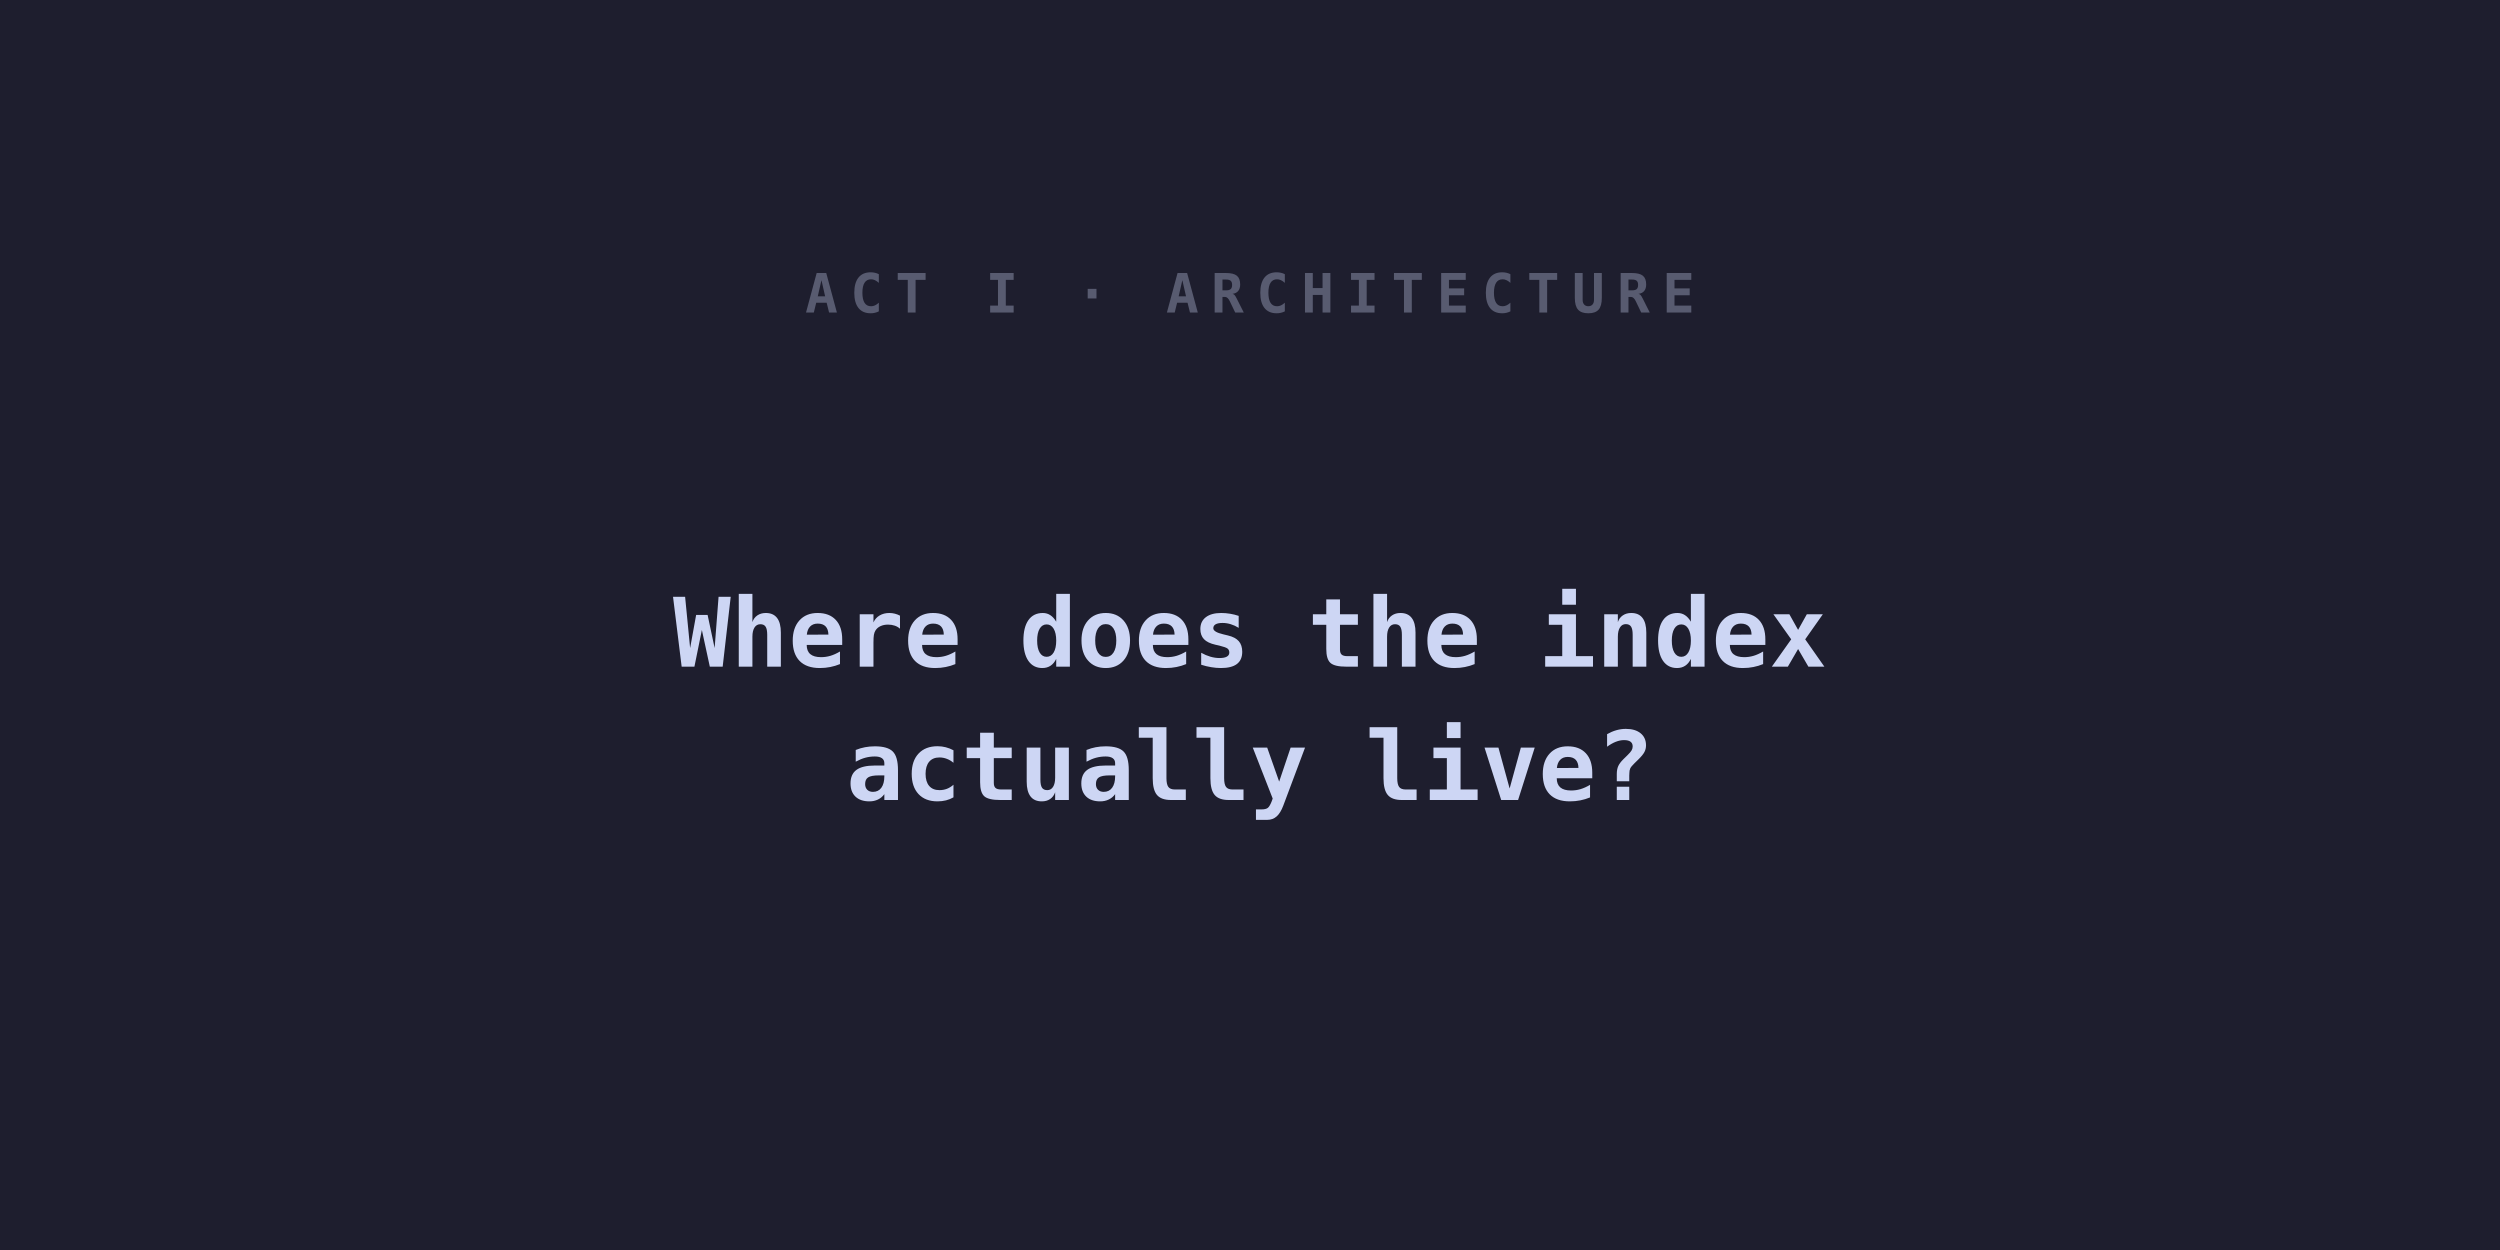
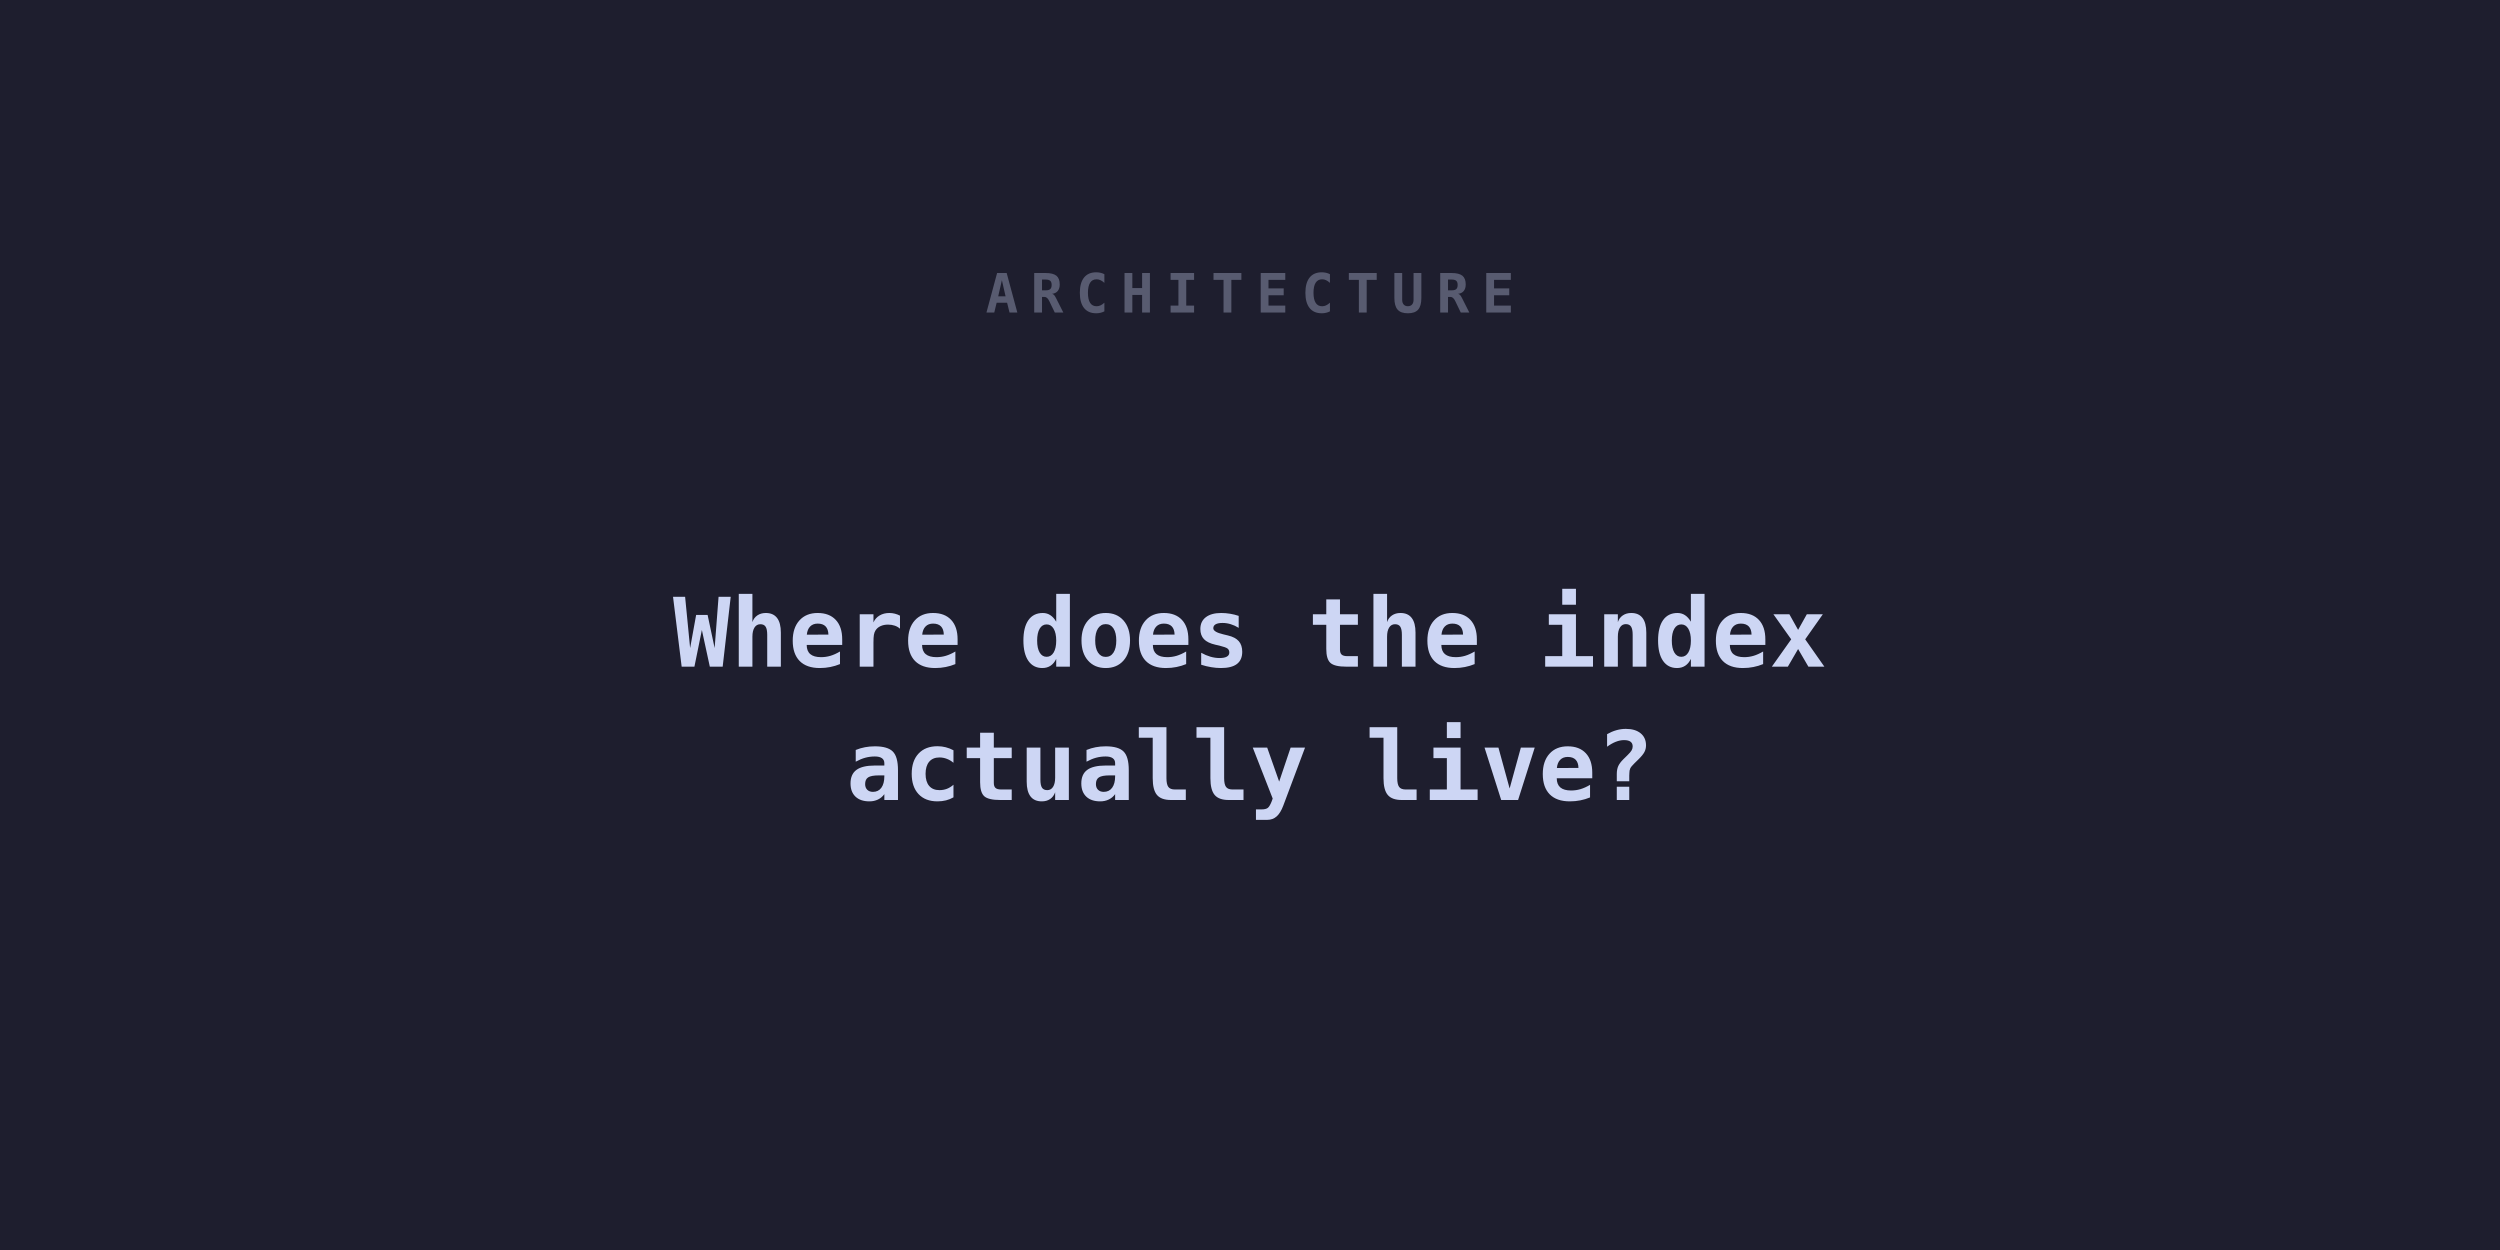
<svg xmlns="http://www.w3.org/2000/svg" viewBox="0 0 1200 600">
  <rect width="1200" height="600" fill="#1e1e2e" />
-   <text x="600" y="150" text-anchor="middle" font-family="monospace" font-size="26" font-weight="bold" fill="#585b70" letter-spacing="6">ACT I · ARCHITECTURE</text>
+   <text x="600" y="150" text-anchor="middle" font-family="monospace" font-size="26" font-weight="bold" fill="#585b70" letter-spacing="6">ARCHITECTURE</text>
  <text x="600" y="320" text-anchor="middle" font-family="monospace" font-size="46" font-weight="bold" fill="#cdd6f4">Where does the index</text>
  <text x="600" y="384" text-anchor="middle" font-family="monospace" font-size="46" font-weight="bold" fill="#cdd6f4">actually live?</text>
</svg>
